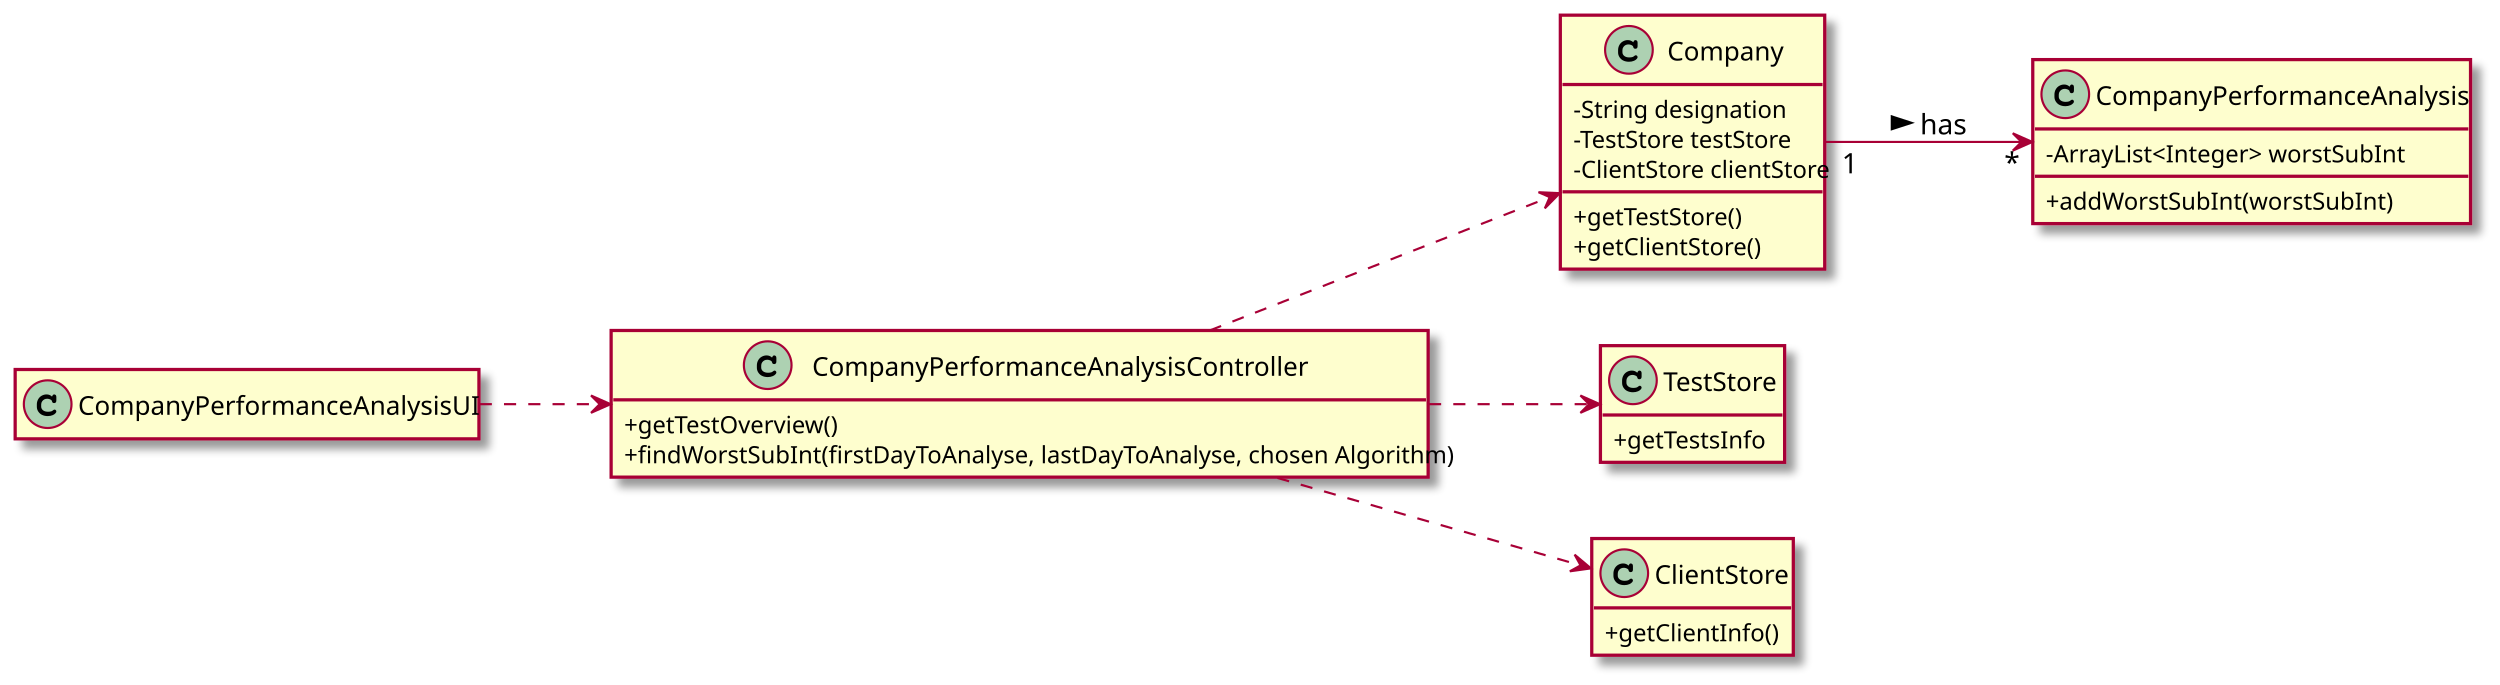
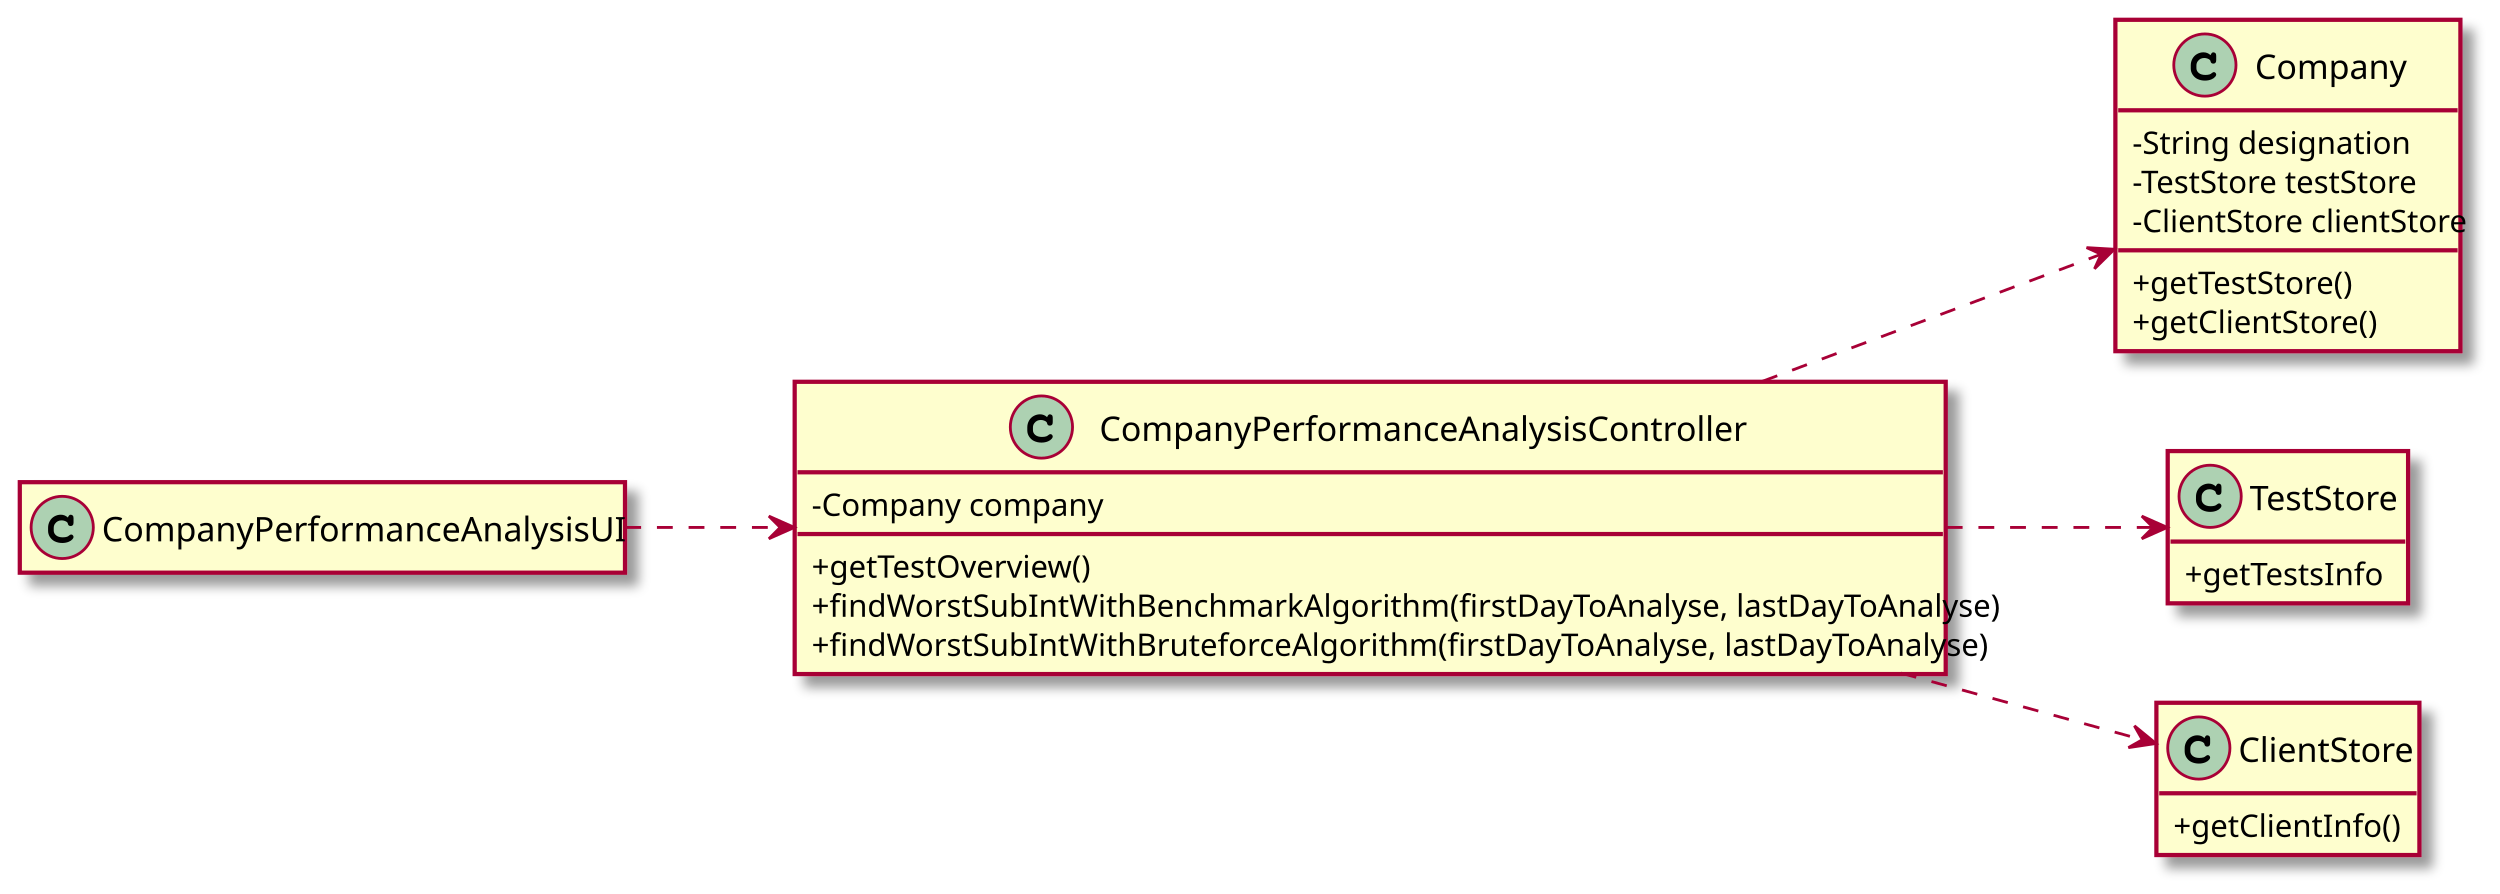
- <svg xmlns="http://www.w3.org/2000/svg" contentScriptType="application/ecmascript" contentStyleType="text/css" height="395px" preserveAspectRatio="none" style="width:1442px;height:395px;background:#FFFFFF;" version="1.1" viewBox="0 0 1442 395" width="1442.5px" zoomAndPan="magnify">
+ <svg xmlns="http://www.w3.org/2000/svg" contentScriptType="application/ecmascript" contentStyleType="text/css" height="395px" preserveAspectRatio="none" style="width:1105px;height:395px;background:#FFFFFF;" version="1.1" viewBox="0 0 1105 395" width="1105px" zoomAndPan="magnify">
  <defs>
-     <filter height="300%" id="f1xn6amigzc87i" width="300%" x="-1" y="-1">
+     <filter height="300%" id="flgx5p8wr7rjg" width="300%" x="-1" y="-1">
      <feGaussianBlur result="blurOut" stdDeviation="2.5" />
      <feColorMatrix in="blurOut" result="blurOut2" type="matrix" values="0 0 0 0 0 0 0 0 0 0 0 0 0 0 0 0 0 0 .4 0" />
      <feOffset dx="5.0" dy="5.0" in="blurOut2" result="blurOut3" />
      <feBlend in="SourceGraphic" in2="blurOut3" mode="normal" />
    </filter>
  </defs>
  <g>
-     <rect codeLine="6" fill="#FEFECE" filter="url(#f1xn6amigzc87i)" height="146.475" id="Company" style="stroke:#A80036;stroke-width:1.875;" width="152.5" x="900" y="8.75" />
-     <ellipse cx="939.562" cy="28.75" fill="#ADD1B2" rx="13.75" ry="13.75" style="stroke:#A80036;stroke-width:1.25;" />
-     <path d="M942.062,24.375 Q942.316,23.75 942.609,23.438 Q942.902,23.125 943.234,23.125 Q943.82,23.125 944.191,23.477 Q944.562,23.828 944.562,24.648 L944.562,26.602 Q944.562,27.422 944.211,27.773 Q943.859,28.125 943.312,28.125 Q942.824,28.125 942.512,27.91 Q942.199,27.695 942.062,27.129 Q942.004,26.738 941.789,26.523 Q941.398,26.113 940.695,25.879 Q939.992,25.625 939.289,25.625 Q938.41,25.625 937.668,25.977 Q936.945,26.328 936.379,27.109 Q935.812,27.891 935.812,28.965 L935.812,30.117 Q935.812,31.406 936.867,32.266 Q937.922,33.125 939.797,33.125 Q940.91,33.125 941.691,32.871 Q942.141,32.734 942.648,32.285 Q942.981,32.031 943.156,31.953 Q943.332,31.875 943.547,31.875 Q943.957,31.875 944.25,32.207 Q944.562,32.52 944.562,32.969 Q944.562,33.398 944.133,33.906 Q943.508,34.648 942.512,35.059 Q941.203,35.625 939.602,35.625 Q937.727,35.625 936.223,34.883 Q935.012,34.297 934.152,33.027 Q933.312,31.758 933.312,30.254 L933.312,28.887 Q933.312,27.324 934.055,25.957 Q934.816,24.59 936.125,23.867 Q937.453,23.125 938.938,23.125 Q939.836,23.125 940.617,23.438 Q941.398,23.75 942.062,24.375 Z " fill="#000000" />
-     <text fill="#000000" font-family="sans-serif" font-size="15" lengthAdjust="spacing" textLength="66.25" x="961.688" y="34.888">Company</text>
-     <line style="stroke:#A80036;stroke-width:1.875;" x1="901.25" x2="1051.25" y1="48.75" y2="48.75" />
-     <text fill="#000000" font-family="sans-serif" font-size="13.75" lengthAdjust="spacing" textLength="112.5" x="907.5" y="68.024">-String designation</text>
-     <text fill="#000000" font-family="sans-serif" font-size="13.75" lengthAdjust="spacing" textLength="122.5" x="907.5" y="85.319">-TestStore testStore</text>
-     <text fill="#000000" font-family="sans-serif" font-size="13.75" lengthAdjust="spacing" textLength="137.5" x="907.5" y="102.614">-ClientStore clientStore</text>
-     <line style="stroke:#A80036;stroke-width:1.875;" x1="901.25" x2="1051.25" y1="110.635" y2="110.635" />
-     <text fill="#000000" font-family="sans-serif" font-size="13.75" lengthAdjust="spacing" textLength="95" x="907.5" y="129.908">+getTestStore()</text>
-     <text fill="#000000" font-family="sans-serif" font-size="13.75" lengthAdjust="spacing" textLength="101.25" x="907.5" y="147.203">+getClientStore()</text>
-     <rect codeLine="14" fill="#FEFECE" filter="url(#f1xn6amigzc87i)" height="94.59" id="CompanyPerformanceAnalysis" style="stroke:#A80036;stroke-width:1.875;" width="252.5" x="1172.5" y="34.375" />
-     <ellipse cx="1191.25" cy="54.375" fill="#ADD1B2" rx="13.75" ry="13.75" style="stroke:#A80036;stroke-width:1.25;" />
-     <path d="M1193.75,50 Q1194.004,49.375 1194.297,49.062 Q1194.59,48.75 1194.922,48.75 Q1195.508,48.75 1195.879,49.102 Q1196.25,49.453 1196.25,50.273 L1196.25,52.227 Q1196.25,53.047 1195.898,53.398 Q1195.547,53.75 1195,53.75 Q1194.512,53.75 1194.199,53.535 Q1193.887,53.32 1193.75,52.754 Q1193.691,52.363 1193.477,52.148 Q1193.086,51.738 1192.383,51.504 Q1191.68,51.25 1190.977,51.25 Q1190.098,51.25 1189.355,51.602 Q1188.633,51.953 1188.066,52.734 Q1187.5,53.516 1187.5,54.59 L1187.5,55.742 Q1187.5,57.031 1188.555,57.891 Q1189.609,58.75 1191.484,58.75 Q1192.598,58.75 1193.379,58.496 Q1193.828,58.359 1194.336,57.91 Q1194.668,57.656 1194.844,57.578 Q1195.02,57.5 1195.234,57.5 Q1195.645,57.5 1195.938,57.832 Q1196.25,58.145 1196.25,58.594 Q1196.25,59.023 1195.82,59.531 Q1195.195,60.273 1194.199,60.684 Q1192.891,61.25 1191.289,61.25 Q1189.414,61.25 1187.91,60.508 Q1186.699,59.922 1185.84,58.652 Q1185,57.383 1185,55.879 L1185,54.512 Q1185,52.949 1185.742,51.582 Q1186.504,50.215 1187.812,49.492 Q1189.141,48.75 1190.625,48.75 Q1191.523,48.75 1192.305,49.062 Q1193.086,49.375 1193.75,50 Z " fill="#000000" />
-     <text fill="#000000" font-family="sans-serif" font-size="15" lengthAdjust="spacing" textLength="212.5" x="1208.75" y="60.513">CompanyPerformanceAnalysis</text>
-     <line style="stroke:#A80036;stroke-width:1.875;" x1="1173.75" x2="1423.75" y1="74.375" y2="74.375" />
-     <text fill="#000000" font-family="sans-serif" font-size="13.75" lengthAdjust="spacing" textLength="195" x="1180" y="93.649">-ArrayList&lt;Integer&gt; worstSubInt</text>
-     <line style="stroke:#A80036;stroke-width:1.875;" x1="1173.75" x2="1423.75" y1="101.67" y2="101.67" />
-     <text fill="#000000" font-family="sans-serif" font-size="13.75" lengthAdjust="spacing" textLength="187.5" x="1180" y="120.944">+addWorstSubInt(worstSubInt)</text>
-     <rect codeLine="19" fill="#FEFECE" filter="url(#f1xn6amigzc87i)" height="67.295" id="TestStore" style="stroke:#A80036;stroke-width:1.875;" width="106.25" x="923.125" y="199.375" />
-     <ellipse cx="941.875" cy="219.375" fill="#ADD1B2" rx="13.75" ry="13.75" style="stroke:#A80036;stroke-width:1.25;" />
-     <path d="M944.375,215 Q944.629,214.375 944.922,214.062 Q945.215,213.75 945.547,213.75 Q946.133,213.75 946.504,214.102 Q946.875,214.453 946.875,215.273 L946.875,217.227 Q946.875,218.047 946.523,218.398 Q946.172,218.75 945.625,218.75 Q945.137,218.75 944.824,218.535 Q944.512,218.32 944.375,217.754 Q944.316,217.363 944.102,217.148 Q943.711,216.738 943.008,216.504 Q942.305,216.25 941.602,216.25 Q940.723,216.25 939.981,216.602 Q939.258,216.953 938.691,217.734 Q938.125,218.516 938.125,219.59 L938.125,220.742 Q938.125,222.031 939.18,222.891 Q940.234,223.75 942.109,223.75 Q943.223,223.75 944.004,223.496 Q944.453,223.359 944.961,222.91 Q945.293,222.656 945.469,222.578 Q945.644,222.5 945.859,222.5 Q946.269,222.5 946.562,222.832 Q946.875,223.144 946.875,223.594 Q946.875,224.023 946.445,224.531 Q945.82,225.273 944.824,225.684 Q943.516,226.25 941.914,226.25 Q940.039,226.25 938.535,225.508 Q937.324,224.922 936.465,223.652 Q935.625,222.383 935.625,220.879 L935.625,219.512 Q935.625,217.949 936.367,216.582 Q937.129,215.215 938.438,214.492 Q939.766,213.75 941.25,213.75 Q942.148,213.75 942.93,214.062 Q943.711,214.375 944.375,215 Z " fill="#000000" />
-     <text fill="#000000" font-family="sans-serif" font-size="15" lengthAdjust="spacing" textLength="66.25" x="959.375" y="225.513">TestStore</text>
-     <line style="stroke:#A80036;stroke-width:1.875;" x1="924.375" x2="1028.125" y1="239.375" y2="239.375" />
-     <text fill="#000000" font-family="sans-serif" font-size="13.75" lengthAdjust="spacing" textLength="82.5" x="930.625" y="258.649">+getTestsInfo</text>
-     <rect codeLine="23" fill="#FEFECE" filter="url(#f1xn6amigzc87i)" height="67.295" id="ClientStore" style="stroke:#A80036;stroke-width:1.875;" width="116.25" x="918.125" y="310.625" />
-     <ellipse cx="936.875" cy="330.625" fill="#ADD1B2" rx="13.75" ry="13.75" style="stroke:#A80036;stroke-width:1.25;" />
-     <path d="M939.375,326.25 Q939.629,325.625 939.922,325.312 Q940.215,325 940.547,325 Q941.133,325 941.504,325.352 Q941.875,325.703 941.875,326.523 L941.875,328.477 Q941.875,329.297 941.523,329.648 Q941.172,330 940.625,330 Q940.137,330 939.824,329.785 Q939.512,329.57 939.375,329.004 Q939.316,328.613 939.102,328.398 Q938.711,327.988 938.008,327.754 Q937.305,327.5 936.602,327.5 Q935.723,327.5 934.981,327.852 Q934.258,328.203 933.691,328.984 Q933.125,329.766 933.125,330.84 L933.125,331.992 Q933.125,333.281 934.18,334.141 Q935.234,335 937.109,335 Q938.223,335 939.004,334.746 Q939.453,334.609 939.961,334.16 Q940.293,333.906 940.469,333.828 Q940.644,333.75 940.859,333.75 Q941.269,333.75 941.562,334.082 Q941.875,334.394 941.875,334.844 Q941.875,335.273 941.445,335.781 Q940.82,336.523 939.824,336.934 Q938.516,337.5 936.914,337.5 Q935.039,337.5 933.535,336.758 Q932.324,336.172 931.465,334.902 Q930.625,333.633 930.625,332.129 L930.625,330.762 Q930.625,329.199 931.367,327.832 Q932.129,326.465 933.438,325.742 Q934.766,325 936.25,325 Q937.148,325 937.93,325.312 Q938.711,325.625 939.375,326.25 Z " fill="#000000" />
-     <text fill="#000000" font-family="sans-serif" font-size="15" lengthAdjust="spacing" textLength="76.25" x="954.375" y="336.763">ClientStore</text>
-     <line style="stroke:#A80036;stroke-width:1.875;" x1="919.375" x2="1033.125" y1="350.625" y2="350.625" />
-     <text fill="#000000" font-family="sans-serif" font-size="13.75" lengthAdjust="spacing" textLength="91.25" x="925.625" y="369.899">+getClientInfo()</text>
-     <rect codeLine="27" fill="#FEFECE" filter="url(#f1xn6amigzc87i)" height="84.59" id="CompanyPerformanceAnalysisController" style="stroke:#A80036;stroke-width:1.875;" width="471.25" x="352.5" y="190.625" />
-     <ellipse cx="442.812" cy="210.625" fill="#ADD1B2" rx="13.75" ry="13.75" style="stroke:#A80036;stroke-width:1.25;" />
-     <path d="M445.312,206.25 Q445.566,205.625 445.859,205.312 Q446.152,205 446.484,205 Q447.07,205 447.441,205.352 Q447.812,205.703 447.812,206.523 L447.812,208.477 Q447.812,209.297 447.461,209.648 Q447.109,210 446.562,210 Q446.074,210 445.762,209.785 Q445.449,209.57 445.312,209.004 Q445.254,208.613 445.039,208.398 Q444.648,207.988 443.945,207.754 Q443.242,207.5 442.539,207.5 Q441.66,207.5 440.918,207.852 Q440.195,208.203 439.629,208.984 Q439.062,209.766 439.062,210.84 L439.062,211.992 Q439.062,213.281 440.117,214.141 Q441.172,215 443.047,215 Q444.16,215 444.941,214.746 Q445.391,214.609 445.898,214.16 Q446.231,213.906 446.406,213.828 Q446.582,213.75 446.797,213.75 Q447.207,213.75 447.5,214.082 Q447.812,214.394 447.812,214.844 Q447.812,215.273 447.383,215.781 Q446.758,216.523 445.762,216.934 Q444.453,217.5 442.852,217.5 Q440.977,217.5 439.473,216.758 Q438.262,216.172 437.402,214.902 Q436.562,213.633 436.562,212.129 L436.562,210.762 Q436.562,209.199 437.305,207.832 Q438.066,206.465 439.375,205.742 Q440.703,205 442.188,205 Q443.086,205 443.867,205.312 Q444.648,205.625 445.312,206.25 Z " fill="#000000" />
-     <text fill="#000000" font-family="sans-serif" font-size="15" lengthAdjust="spacing" textLength="280" x="468.438" y="216.763">CompanyPerformanceAnalysisController</text>
-     <line style="stroke:#A80036;stroke-width:1.875;" x1="353.75" x2="822.5" y1="230.625" y2="230.625" />
-     <text fill="#000000" font-family="sans-serif" font-size="13.75" lengthAdjust="spacing" textLength="122.5" x="360" y="249.899">+getTestOverview()</text>
-     <text fill="#000000" font-family="sans-serif" font-size="13.75" lengthAdjust="spacing" textLength="456.25" x="360" y="267.194">+findWorstSubInt(firstDayToAnalyse, lastDayToAnalyse, chosen Algorithm)</text>
-     <rect codeLine="32" fill="#FEFECE" filter="url(#f1xn6amigzc87i)" height="40" id="CompanyPerformanceAnalysisUI" style="stroke:#A80036;stroke-width:1.875;" width="267.5" x="8.75" y="213.125" />
+     <rect codeLine="6" fill="#FEFECE" filter="url(#flgx5p8wr7rjg)" height="146.475" id="Company" style="stroke:#A80036;stroke-width:1.875;" width="152.5" x="935" y="8.75" />
+     <ellipse cx="974.562" cy="28.75" fill="#ADD1B2" rx="13.75" ry="13.75" style="stroke:#A80036;stroke-width:1.25;" />
+     <path d="M977.062,24.375 Q977.316,23.75 977.609,23.438 Q977.902,23.125 978.234,23.125 Q978.82,23.125 979.191,23.477 Q979.562,23.828 979.562,24.648 L979.562,26.602 Q979.562,27.422 979.211,27.773 Q978.859,28.125 978.312,28.125 Q977.824,28.125 977.512,27.91 Q977.199,27.695 977.062,27.129 Q977.004,26.738 976.789,26.523 Q976.398,26.113 975.695,25.879 Q974.992,25.625 974.289,25.625 Q973.41,25.625 972.668,25.977 Q971.945,26.328 971.379,27.109 Q970.812,27.891 970.812,28.965 L970.812,30.117 Q970.812,31.406 971.867,32.266 Q972.922,33.125 974.797,33.125 Q975.91,33.125 976.691,32.871 Q977.141,32.734 977.648,32.285 Q977.981,32.031 978.156,31.953 Q978.332,31.875 978.547,31.875 Q978.957,31.875 979.25,32.207 Q979.562,32.52 979.562,32.969 Q979.562,33.398 979.133,33.906 Q978.508,34.648 977.512,35.059 Q976.203,35.625 974.602,35.625 Q972.727,35.625 971.223,34.883 Q970.012,34.297 969.152,33.027 Q968.312,31.758 968.312,30.254 L968.312,28.887 Q968.312,27.324 969.055,25.957 Q969.816,24.59 971.125,23.867 Q972.453,23.125 973.938,23.125 Q974.836,23.125 975.617,23.438 Q976.398,23.75 977.062,24.375 Z " fill="#000000" />
+     <text fill="#000000" font-family="sans-serif" font-size="15" lengthAdjust="spacing" textLength="66.25" x="996.688" y="34.888">Company</text>
+     <line style="stroke:#A80036;stroke-width:1.875;" x1="936.25" x2="1086.25" y1="48.75" y2="48.75" />
+     <text fill="#000000" font-family="sans-serif" font-size="13.75" lengthAdjust="spacing" textLength="112.5" x="942.5" y="68.024">-String designation</text>
+     <text fill="#000000" font-family="sans-serif" font-size="13.75" lengthAdjust="spacing" textLength="122.5" x="942.5" y="85.319">-TestStore testStore</text>
+     <text fill="#000000" font-family="sans-serif" font-size="13.75" lengthAdjust="spacing" textLength="137.5" x="942.5" y="102.614">-ClientStore clientStore</text>
+     <line style="stroke:#A80036;stroke-width:1.875;" x1="936.25" x2="1086.25" y1="110.635" y2="110.635" />
+     <text fill="#000000" font-family="sans-serif" font-size="13.75" lengthAdjust="spacing" textLength="95" x="942.5" y="129.908">+getTestStore()</text>
+     <text fill="#000000" font-family="sans-serif" font-size="13.75" lengthAdjust="spacing" textLength="101.25" x="942.5" y="147.203">+getClientStore()</text>
+     <rect codeLine="14" fill="#FEFECE" filter="url(#flgx5p8wr7rjg)" height="67.295" id="TestStore" style="stroke:#A80036;stroke-width:1.875;" width="106.25" x="958.125" y="199.375" />
+     <ellipse cx="976.875" cy="219.375" fill="#ADD1B2" rx="13.75" ry="13.75" style="stroke:#A80036;stroke-width:1.25;" />
+     <path d="M979.375,215 Q979.629,214.375 979.922,214.062 Q980.215,213.75 980.547,213.75 Q981.133,213.75 981.504,214.102 Q981.875,214.453 981.875,215.273 L981.875,217.227 Q981.875,218.047 981.523,218.398 Q981.172,218.75 980.625,218.75 Q980.137,218.75 979.824,218.535 Q979.512,218.32 979.375,217.754 Q979.316,217.363 979.102,217.148 Q978.711,216.738 978.008,216.504 Q977.305,216.25 976.602,216.25 Q975.723,216.25 974.981,216.602 Q974.258,216.953 973.691,217.734 Q973.125,218.516 973.125,219.59 L973.125,220.742 Q973.125,222.031 974.18,222.891 Q975.234,223.75 977.109,223.75 Q978.223,223.75 979.004,223.496 Q979.453,223.359 979.961,222.91 Q980.293,222.656 980.469,222.578 Q980.644,222.5 980.859,222.5 Q981.269,222.5 981.562,222.832 Q981.875,223.144 981.875,223.594 Q981.875,224.023 981.445,224.531 Q980.82,225.273 979.824,225.684 Q978.516,226.25 976.914,226.25 Q975.039,226.25 973.535,225.508 Q972.324,224.922 971.465,223.652 Q970.625,222.383 970.625,220.879 L970.625,219.512 Q970.625,217.949 971.367,216.582 Q972.129,215.215 973.438,214.492 Q974.766,213.75 976.25,213.75 Q977.148,213.75 977.93,214.062 Q978.711,214.375 979.375,215 Z " fill="#000000" />
+     <text fill="#000000" font-family="sans-serif" font-size="15" lengthAdjust="spacing" textLength="66.25" x="994.375" y="225.513">TestStore</text>
+     <line style="stroke:#A80036;stroke-width:1.875;" x1="959.375" x2="1063.125" y1="239.375" y2="239.375" />
+     <text fill="#000000" font-family="sans-serif" font-size="13.75" lengthAdjust="spacing" textLength="82.5" x="965.625" y="258.649">+getTestsInfo</text>
+     <rect codeLine="18" fill="#FEFECE" filter="url(#flgx5p8wr7rjg)" height="67.295" id="ClientStore" style="stroke:#A80036;stroke-width:1.875;" width="116.25" x="953.125" y="310.625" />
+     <ellipse cx="971.875" cy="330.625" fill="#ADD1B2" rx="13.75" ry="13.75" style="stroke:#A80036;stroke-width:1.25;" />
+     <path d="M974.375,326.25 Q974.629,325.625 974.922,325.312 Q975.215,325 975.547,325 Q976.133,325 976.504,325.352 Q976.875,325.703 976.875,326.523 L976.875,328.477 Q976.875,329.297 976.523,329.648 Q976.172,330 975.625,330 Q975.137,330 974.824,329.785 Q974.512,329.57 974.375,329.004 Q974.316,328.613 974.102,328.398 Q973.711,327.988 973.008,327.754 Q972.305,327.5 971.602,327.5 Q970.723,327.5 969.981,327.852 Q969.258,328.203 968.691,328.984 Q968.125,329.766 968.125,330.84 L968.125,331.992 Q968.125,333.281 969.18,334.141 Q970.234,335 972.109,335 Q973.223,335 974.004,334.746 Q974.453,334.609 974.961,334.16 Q975.293,333.906 975.469,333.828 Q975.644,333.75 975.859,333.75 Q976.269,333.75 976.562,334.082 Q976.875,334.394 976.875,334.844 Q976.875,335.273 976.445,335.781 Q975.82,336.523 974.824,336.934 Q973.516,337.5 971.914,337.5 Q970.039,337.5 968.535,336.758 Q967.324,336.172 966.465,334.902 Q965.625,333.633 965.625,332.129 L965.625,330.762 Q965.625,329.199 966.367,327.832 Q967.129,326.465 968.438,325.742 Q969.766,325 971.25,325 Q972.148,325 972.93,325.312 Q973.711,325.625 974.375,326.25 Z " fill="#000000" />
+     <text fill="#000000" font-family="sans-serif" font-size="15" lengthAdjust="spacing" textLength="76.25" x="989.375" y="336.763">ClientStore</text>
+     <line style="stroke:#A80036;stroke-width:1.875;" x1="954.375" x2="1068.125" y1="350.625" y2="350.625" />
+     <text fill="#000000" font-family="sans-serif" font-size="13.75" lengthAdjust="spacing" textLength="91.25" x="960.625" y="369.899">+getClientInfo()</text>
+     <rect codeLine="22" fill="#FEFECE" filter="url(#flgx5p8wr7rjg)" height="129.18" id="CompanyPerformanceAnalysisController" style="stroke:#A80036;stroke-width:1.875;" width="508.75" x="351.25" y="168.75" />
+     <ellipse cx="460.312" cy="188.75" fill="#ADD1B2" rx="13.75" ry="13.75" style="stroke:#A80036;stroke-width:1.25;" />
+     <path d="M462.812,184.375 Q463.066,183.75 463.359,183.438 Q463.652,183.125 463.984,183.125 Q464.57,183.125 464.941,183.477 Q465.312,183.828 465.312,184.648 L465.312,186.602 Q465.312,187.422 464.961,187.773 Q464.609,188.125 464.062,188.125 Q463.574,188.125 463.262,187.91 Q462.949,187.695 462.812,187.129 Q462.754,186.738 462.539,186.523 Q462.148,186.113 461.445,185.879 Q460.742,185.625 460.039,185.625 Q459.16,185.625 458.418,185.977 Q457.695,186.328 457.129,187.109 Q456.562,187.891 456.562,188.965 L456.562,190.117 Q456.562,191.406 457.617,192.266 Q458.672,193.125 460.547,193.125 Q461.66,193.125 462.441,192.871 Q462.891,192.734 463.398,192.285 Q463.731,192.031 463.906,191.953 Q464.082,191.875 464.297,191.875 Q464.707,191.875 465,192.207 Q465.312,192.519 465.312,192.969 Q465.312,193.398 464.883,193.906 Q464.258,194.648 463.262,195.059 Q461.953,195.625 460.352,195.625 Q458.477,195.625 456.973,194.883 Q455.762,194.297 454.902,193.027 Q454.062,191.758 454.062,190.254 L454.062,188.887 Q454.062,187.324 454.805,185.957 Q455.566,184.59 456.875,183.867 Q458.203,183.125 459.688,183.125 Q460.586,183.125 461.367,183.438 Q462.148,183.75 462.812,184.375 Z " fill="#000000" />
+     <text fill="#000000" font-family="sans-serif" font-size="15" lengthAdjust="spacing" textLength="280" x="485.938" y="194.888">CompanyPerformanceAnalysisController</text>
+     <line style="stroke:#A80036;stroke-width:1.875;" x1="352.5" x2="858.75" y1="208.75" y2="208.75" />
+     <text fill="#000000" font-family="sans-serif" font-size="13.75" lengthAdjust="spacing" textLength="120" x="358.75" y="228.024">-Company company</text>
+     <line style="stroke:#A80036;stroke-width:1.875;" x1="352.5" x2="858.75" y1="236.045" y2="236.045" />
+     <text fill="#000000" font-family="sans-serif" font-size="13.75" lengthAdjust="spacing" textLength="122.5" x="358.75" y="255.319">+getTestOverview()</text>
+     <text fill="#000000" font-family="sans-serif" font-size="13.75" lengthAdjust="spacing" textLength="493.75" x="358.75" y="272.613">+findWorstSubIntWithBenchmarkAlgorithm(firstDayToAnalyse, lastDayToAnalyse)</text>
+     <text fill="#000000" font-family="sans-serif" font-size="13.75" lengthAdjust="spacing" textLength="491.25" x="358.75" y="289.908">+findWorstSubIntWithBruteforceAlgorithm(firstDayToAnalyse, lastDayToAnalyse)</text>
+     <rect codeLine="29" fill="#FEFECE" filter="url(#flgx5p8wr7rjg)" height="40" id="CompanyPerformanceAnalysisUI" style="stroke:#A80036;stroke-width:1.875;" width="267.5" x="8.75" y="213.125" />
    <ellipse cx="27.5" cy="233.125" fill="#ADD1B2" rx="13.75" ry="13.75" style="stroke:#A80036;stroke-width:1.25;" />
    <path d="M30,228.75 Q30.254,228.125 30.547,227.812 Q30.84,227.5 31.172,227.5 Q31.758,227.5 32.129,227.852 Q32.5,228.203 32.5,229.023 L32.5,230.977 Q32.5,231.797 32.148,232.148 Q31.797,232.5 31.25,232.5 Q30.762,232.5 30.449,232.285 Q30.137,232.07 30,231.504 Q29.941,231.113 29.727,230.898 Q29.336,230.488 28.633,230.254 Q27.93,230 27.227,230 Q26.348,230 25.605,230.352 Q24.883,230.703 24.316,231.484 Q23.75,232.266 23.75,233.34 L23.75,234.492 Q23.75,235.781 24.805,236.641 Q25.859,237.5 27.734,237.5 Q28.848,237.5 29.629,237.246 Q30.078,237.109 30.586,236.66 Q30.918,236.406 31.094,236.328 Q31.27,236.25 31.484,236.25 Q31.895,236.25 32.188,236.582 Q32.5,236.894 32.5,237.344 Q32.5,237.773 32.07,238.281 Q31.445,239.023 30.449,239.434 Q29.141,240 27.539,240 Q25.664,240 24.16,239.258 Q22.949,238.672 22.09,237.402 Q21.25,236.133 21.25,234.629 L21.25,233.262 Q21.25,231.699 21.992,230.332 Q22.754,228.965 24.062,228.242 Q25.391,227.5 26.875,227.5 Q27.773,227.5 28.555,227.812 Q29.336,228.125 30,228.75 Z " fill="#000000" />
    <text fill="#000000" font-family="sans-serif" font-size="15" lengthAdjust="spacing" textLength="227.5" x="45" y="239.263">CompanyPerformanceAnalysisUI</text>
-     <path codeLine="35" d="M276.7,233.125 C298.613,233.125 321.9,233.125 345.488,233.125 " fill="none" id="CompanyPerformanceAnalysisUI-to-CompanyPerformanceAnalysisController" style="stroke:#A80036;stroke-width:1.25;stroke-dasharray:7.0,7.0;" />
-     <polygon fill="#A80036" points="352.15,233.125,340.9,228.125,345.9,233.125,340.9,238.125,352.15,233.125" style="stroke:#A80036;stroke-width:1.25;" />
-     <path codeLine="36" d="M697.825,190.588 C759.938,166.225 836.6,136.15 893.55,113.825 " fill="none" id="CompanyPerformanceAnalysisController-to-Company" style="stroke:#A80036;stroke-width:1.25;stroke-dasharray:7.0,7.0;" />
-     <polygon fill="#A80036" points="899.7,111.412,887.401,110.87,893.882,113.697,891.056,120.178,899.7,111.412" style="stroke:#A80036;stroke-width:1.25;" />
-     <path codeLine="37" d="M736.812,275.663 C797.25,293.1 863.987,312.35 911.413,326.025 " fill="none" id="CompanyPerformanceAnalysisController-to-ClientStore" style="stroke:#A80036;stroke-width:1.25;stroke-dasharray:7.0,7.0;" />
-     <polygon fill="#A80036" points="917.675,327.837,908.247,319.921,911.669,326.109,905.481,329.531,917.675,327.837" style="stroke:#A80036;stroke-width:1.25;" />
-     <path codeLine="38" d="M824.25,233.125 C858.325,233.125 890.55,233.125 916.388,233.125 " fill="none" id="CompanyPerformanceAnalysisController-to-TestStore" style="stroke:#A80036;stroke-width:1.25;stroke-dasharray:7.0,7.0;" />
-     <polygon fill="#A80036" points="922.825,233.125,911.575,228.125,916.575,233.125,911.575,238.125,922.825,233.125" style="stroke:#A80036;stroke-width:1.25;" />
-     <path codeLine="39" d="M1052.525,81.875 C1086.225,81.875 1127.025,81.875 1165.562,81.875 " fill="none" id="Company-to-CompanyPerformanceAnalysis" style="stroke:#A80036;stroke-width:1.25;" />
-     <polygon fill="#A80036" points="1172.225,81.875,1160.975,76.875,1165.975,81.875,1160.975,86.875,1172.225,81.875" style="stroke:#A80036;stroke-width:1.25;" />
-     <polygon fill="#000000" points="1102.5,70.845,1091.194,67.171,1091.194,74.518,1102.5,70.845" style="stroke:#000000;stroke-width:1.25;" />
-     <text fill="#000000" font-family="sans-serif" font-size="16.25" lengthAdjust="spacing" textLength="26.25" x="1107.5" y="77.494">has</text>
-     <text fill="#000000" font-family="sans-serif" font-size="16.25" lengthAdjust="spacing" textLength="8.75" x="1062.354" y="99.976">1</text>
-     <text fill="#000000" font-family="sans-serif" font-size="16.25" lengthAdjust="spacing" textLength="6.25" x="1156.049" y="99.542">*</text>
+     <path codeLine="32" d="M276.363,233.125 C297.988,233.125 321.012,233.125 344.462,233.125 " fill="none" id="CompanyPerformanceAnalysisUI-to-CompanyPerformanceAnalysisController" style="stroke:#A80036;stroke-width:1.25;stroke-dasharray:7.0,7.0;" />
+     <polygon fill="#A80036" points="351.087,233.125,339.837,228.125,344.837,233.125,339.837,238.125,351.087,233.125" style="stroke:#A80036;stroke-width:1.25;" />
+     <path codeLine="33" d="M779,168.537 C830.812,149.1 885.275,128.675 928.288,112.525 " fill="none" id="CompanyPerformanceAnalysisController-to-Company" style="stroke:#A80036;stroke-width:1.25;stroke-dasharray:7.0,7.0;" />
+     <polygon fill="#A80036" points="934.55,110.175,922.261,109.444,928.698,112.37,925.772,118.807,934.55,110.175" style="stroke:#A80036;stroke-width:1.25;" />
+     <path codeLine="34" d="M840.212,297.512 C879.388,308.325 916.913,318.688 946.688,326.9 " fill="none" id="CompanyPerformanceAnalysisController-to-ClientStore" style="stroke:#A80036;stroke-width:1.25;stroke-dasharray:7.0,7.0;" />
+     <polygon fill="#A80036" points="952.925,328.625,943.41,320.812,946.9,326.962,940.75,330.452,952.925,328.625" style="stroke:#A80036;stroke-width:1.25;" />
+     <path codeLine="35" d="M860.462,233.125 C894.337,233.125 926.112,233.125 951.575,233.125 " fill="none" id="CompanyPerformanceAnalysisController-to-TestStore" style="stroke:#A80036;stroke-width:1.25;stroke-dasharray:7.0,7.0;" />
+     <polygon fill="#A80036" points="957.913,233.125,946.663,228.125,951.663,233.125,946.663,238.125,957.913,233.125" style="stroke:#A80036;stroke-width:1.25;" />
  </g>
</svg>
